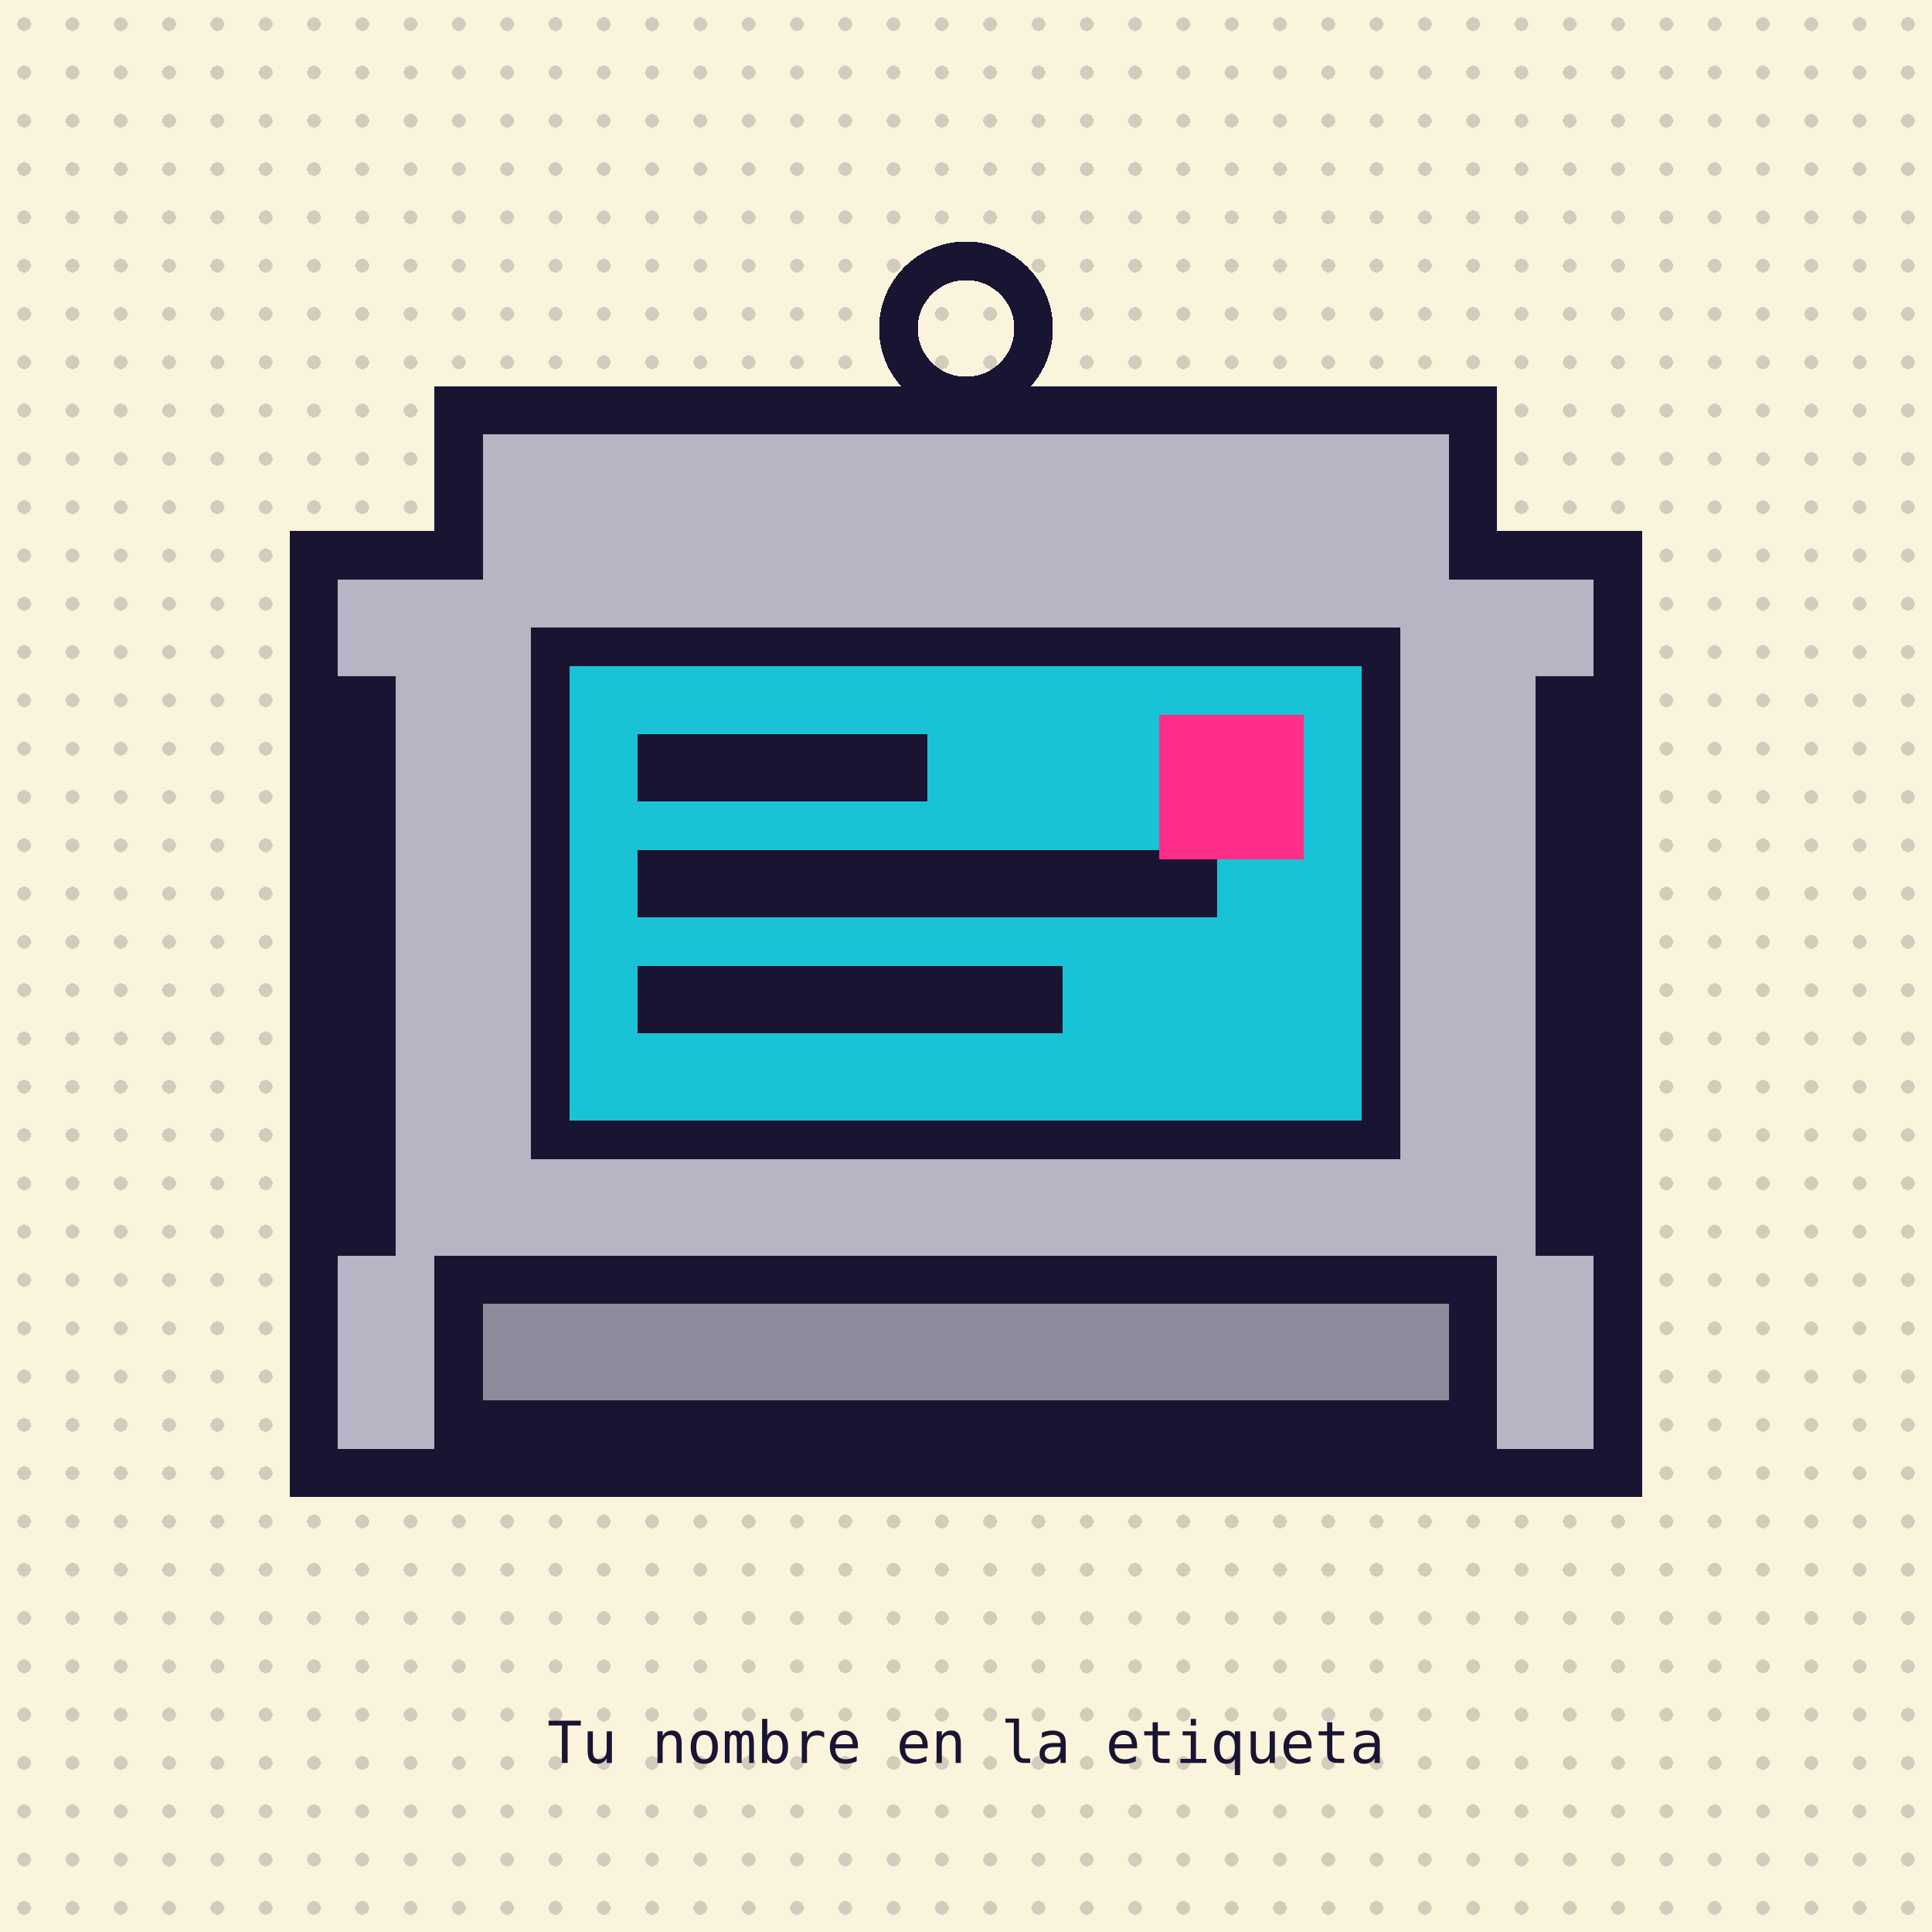
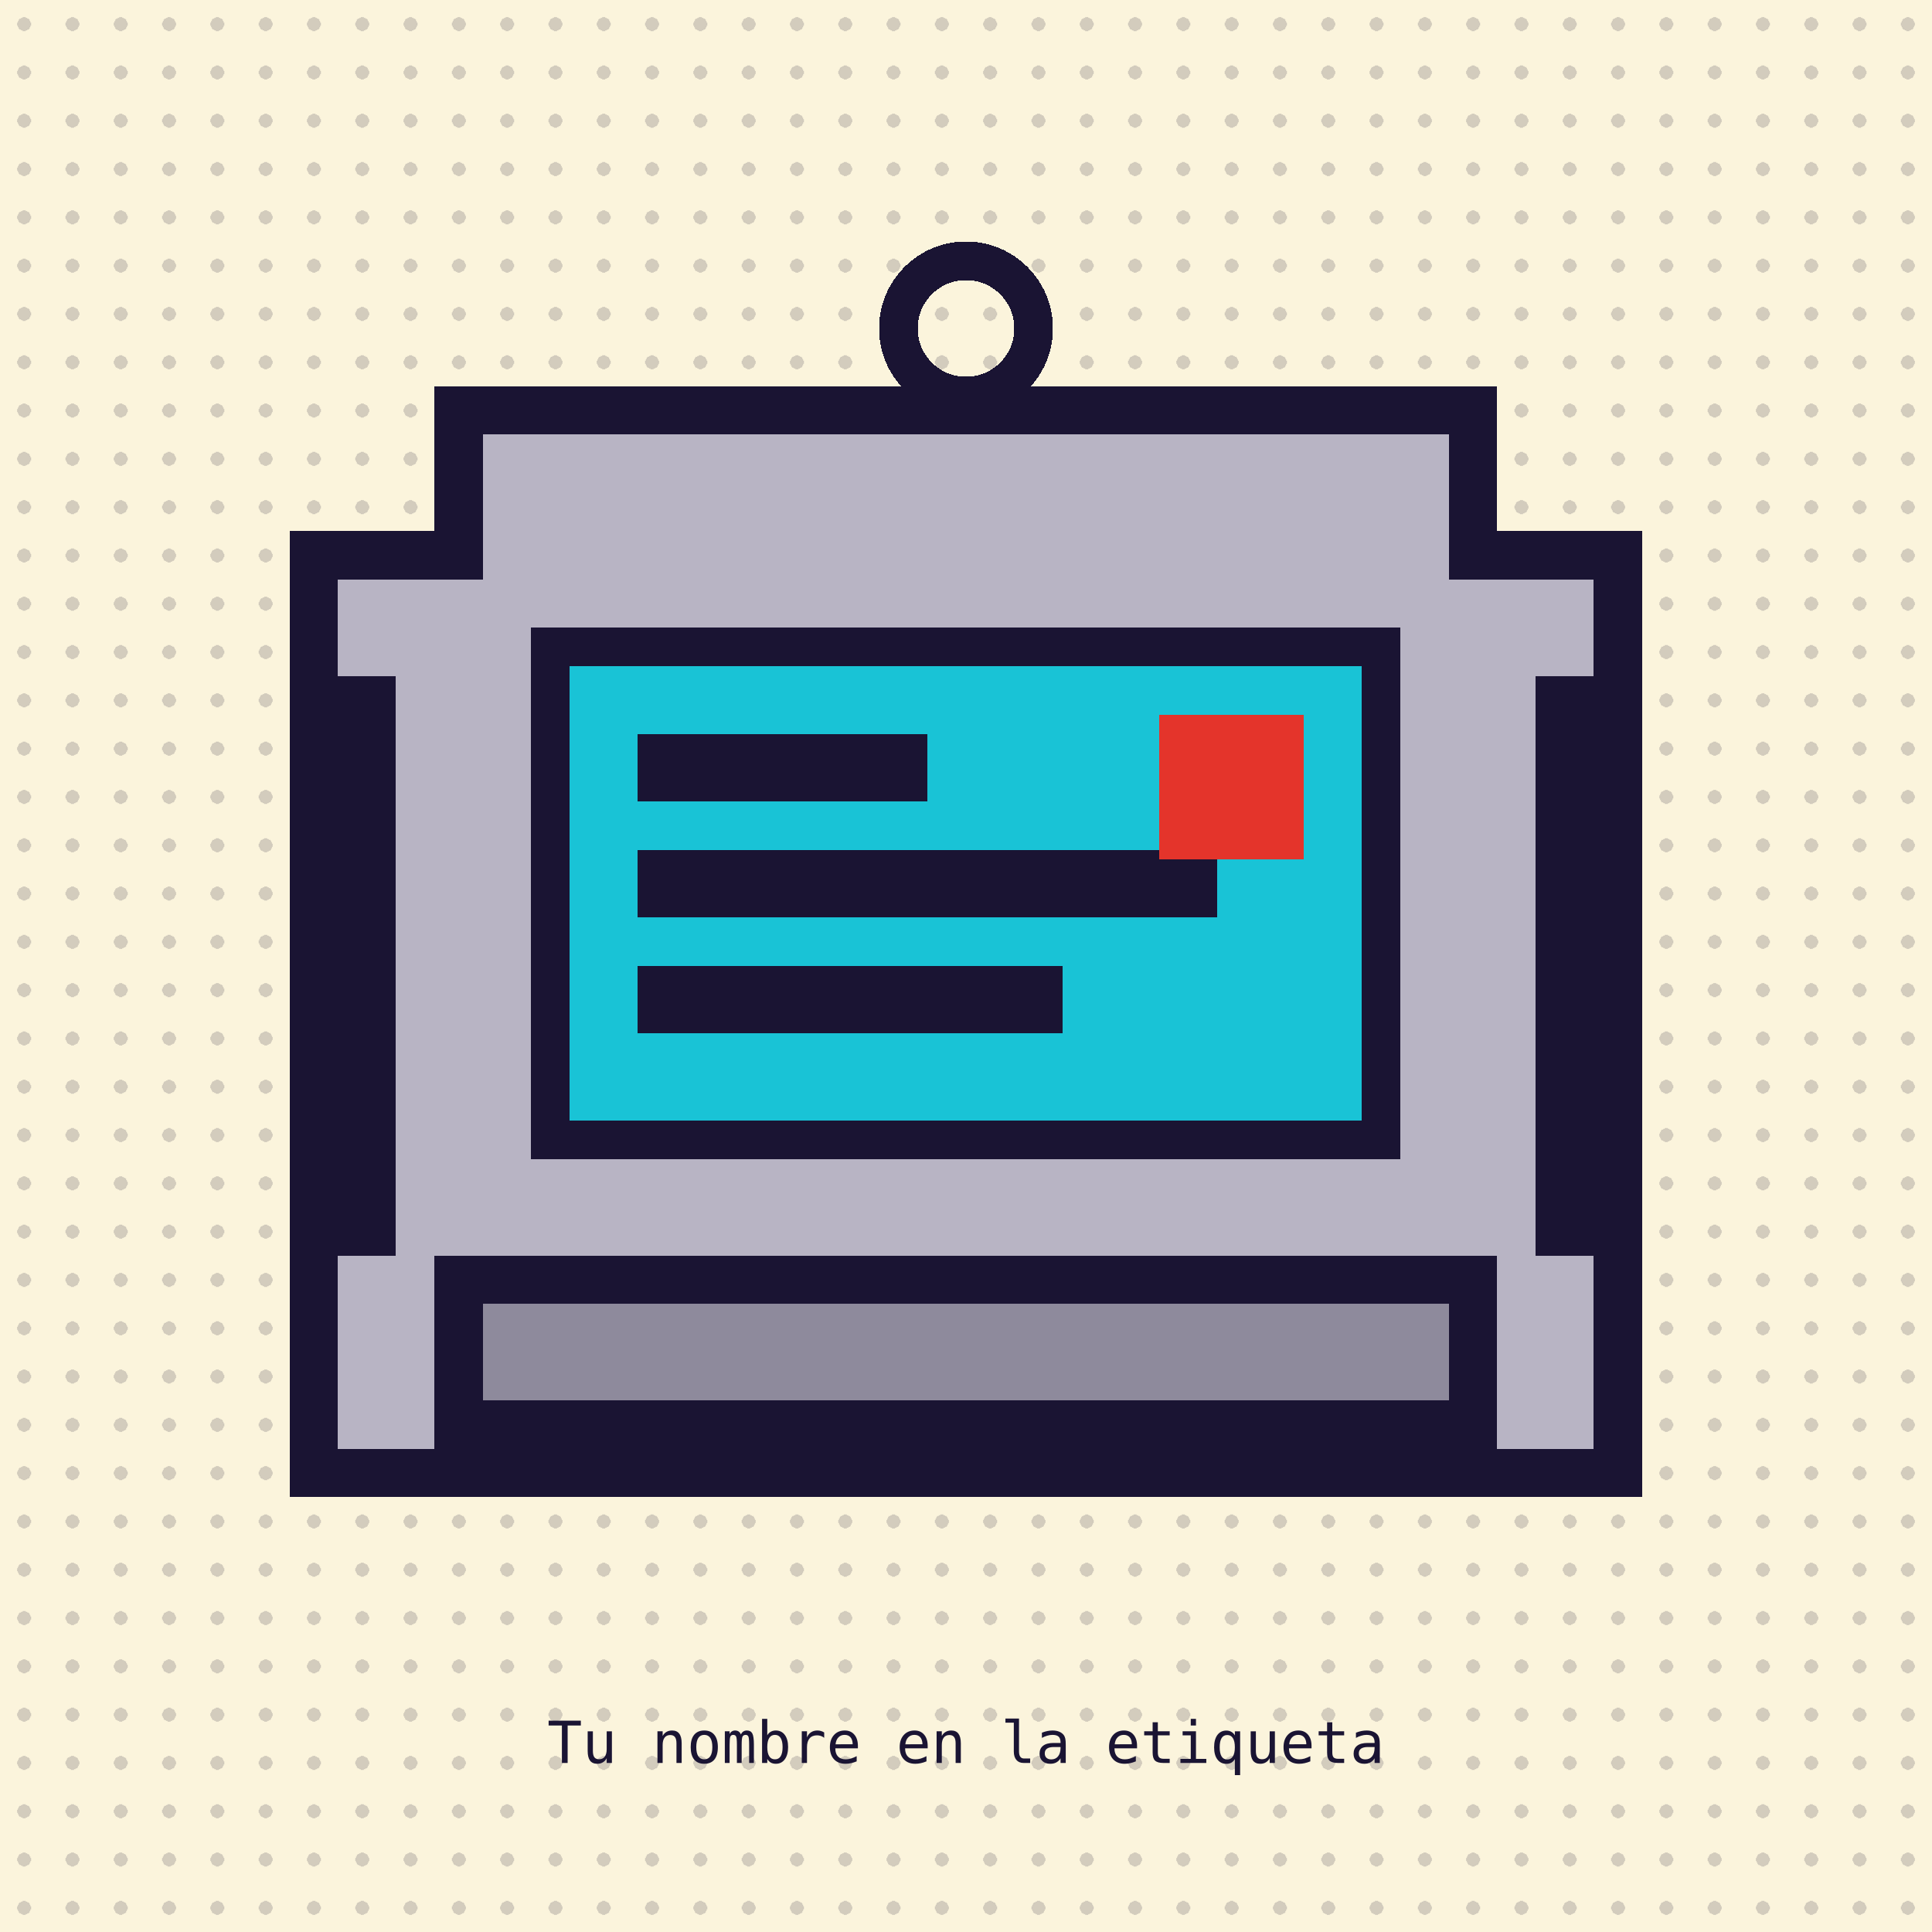
<svg xmlns="http://www.w3.org/2000/svg" viewBox="0 0 400 400" shape-rendering="crispEdges">
  <defs>
    <pattern id="h" width="10" height="10" patternUnits="userSpaceOnUse">
      <circle cx="5" cy="5" r="1.4" fill="#1a1433" opacity=".18" />
    </pattern>
  </defs>
  <rect width="400" height="400" fill="#fbf4dc" />
  <rect width="400" height="400" fill="url(#h)" />
  <g transform="translate(60 80)">
    <g fill="#1a1433">
      <rect x="30" y="0" width="220" height="30" />
      <rect x="0" y="30" width="280" height="200" />
    </g>
    <g fill="#b8b4c4">
      <rect x="40" y="10" width="200" height="30" />
      <rect x="10" y="40" width="260" height="180" />
    </g>
    <g fill="#1a1433">
      <rect x="10" y="60" width="12" height="120" />
      <rect x="258" y="60" width="12" height="120" />
    </g>
    <rect x="50" y="50" width="180" height="110" fill="#1a1433" />
    <rect x="58" y="58" width="164" height="94" fill="#19c3d6" />
    <g fill="#1a1433">
      <rect x="72" y="72" width="60" height="14" />
      <rect x="72" y="96" width="120" height="14" />
      <rect x="72" y="120" width="88" height="14" />
    </g>
-     <g fill="#ff2e88">
+     <g fill="#e4342b">
      <rect x="180" y="68" width="30" height="30" />
    </g>
    <rect x="30" y="180" width="220" height="40" fill="#1a1433" />
    <rect x="40" y="190" width="200" height="20" fill="#8e8a9c" />
    <circle cx="140" cy="-12" r="14" fill="none" stroke="#1a1433" stroke-width="8" />
  </g>
  <text x="200" y="365" text-anchor="middle" font-family="'Press Start 2P', monospace" font-size="12" fill="#1a1433">Tu nombre en la etiqueta</text>
</svg>
